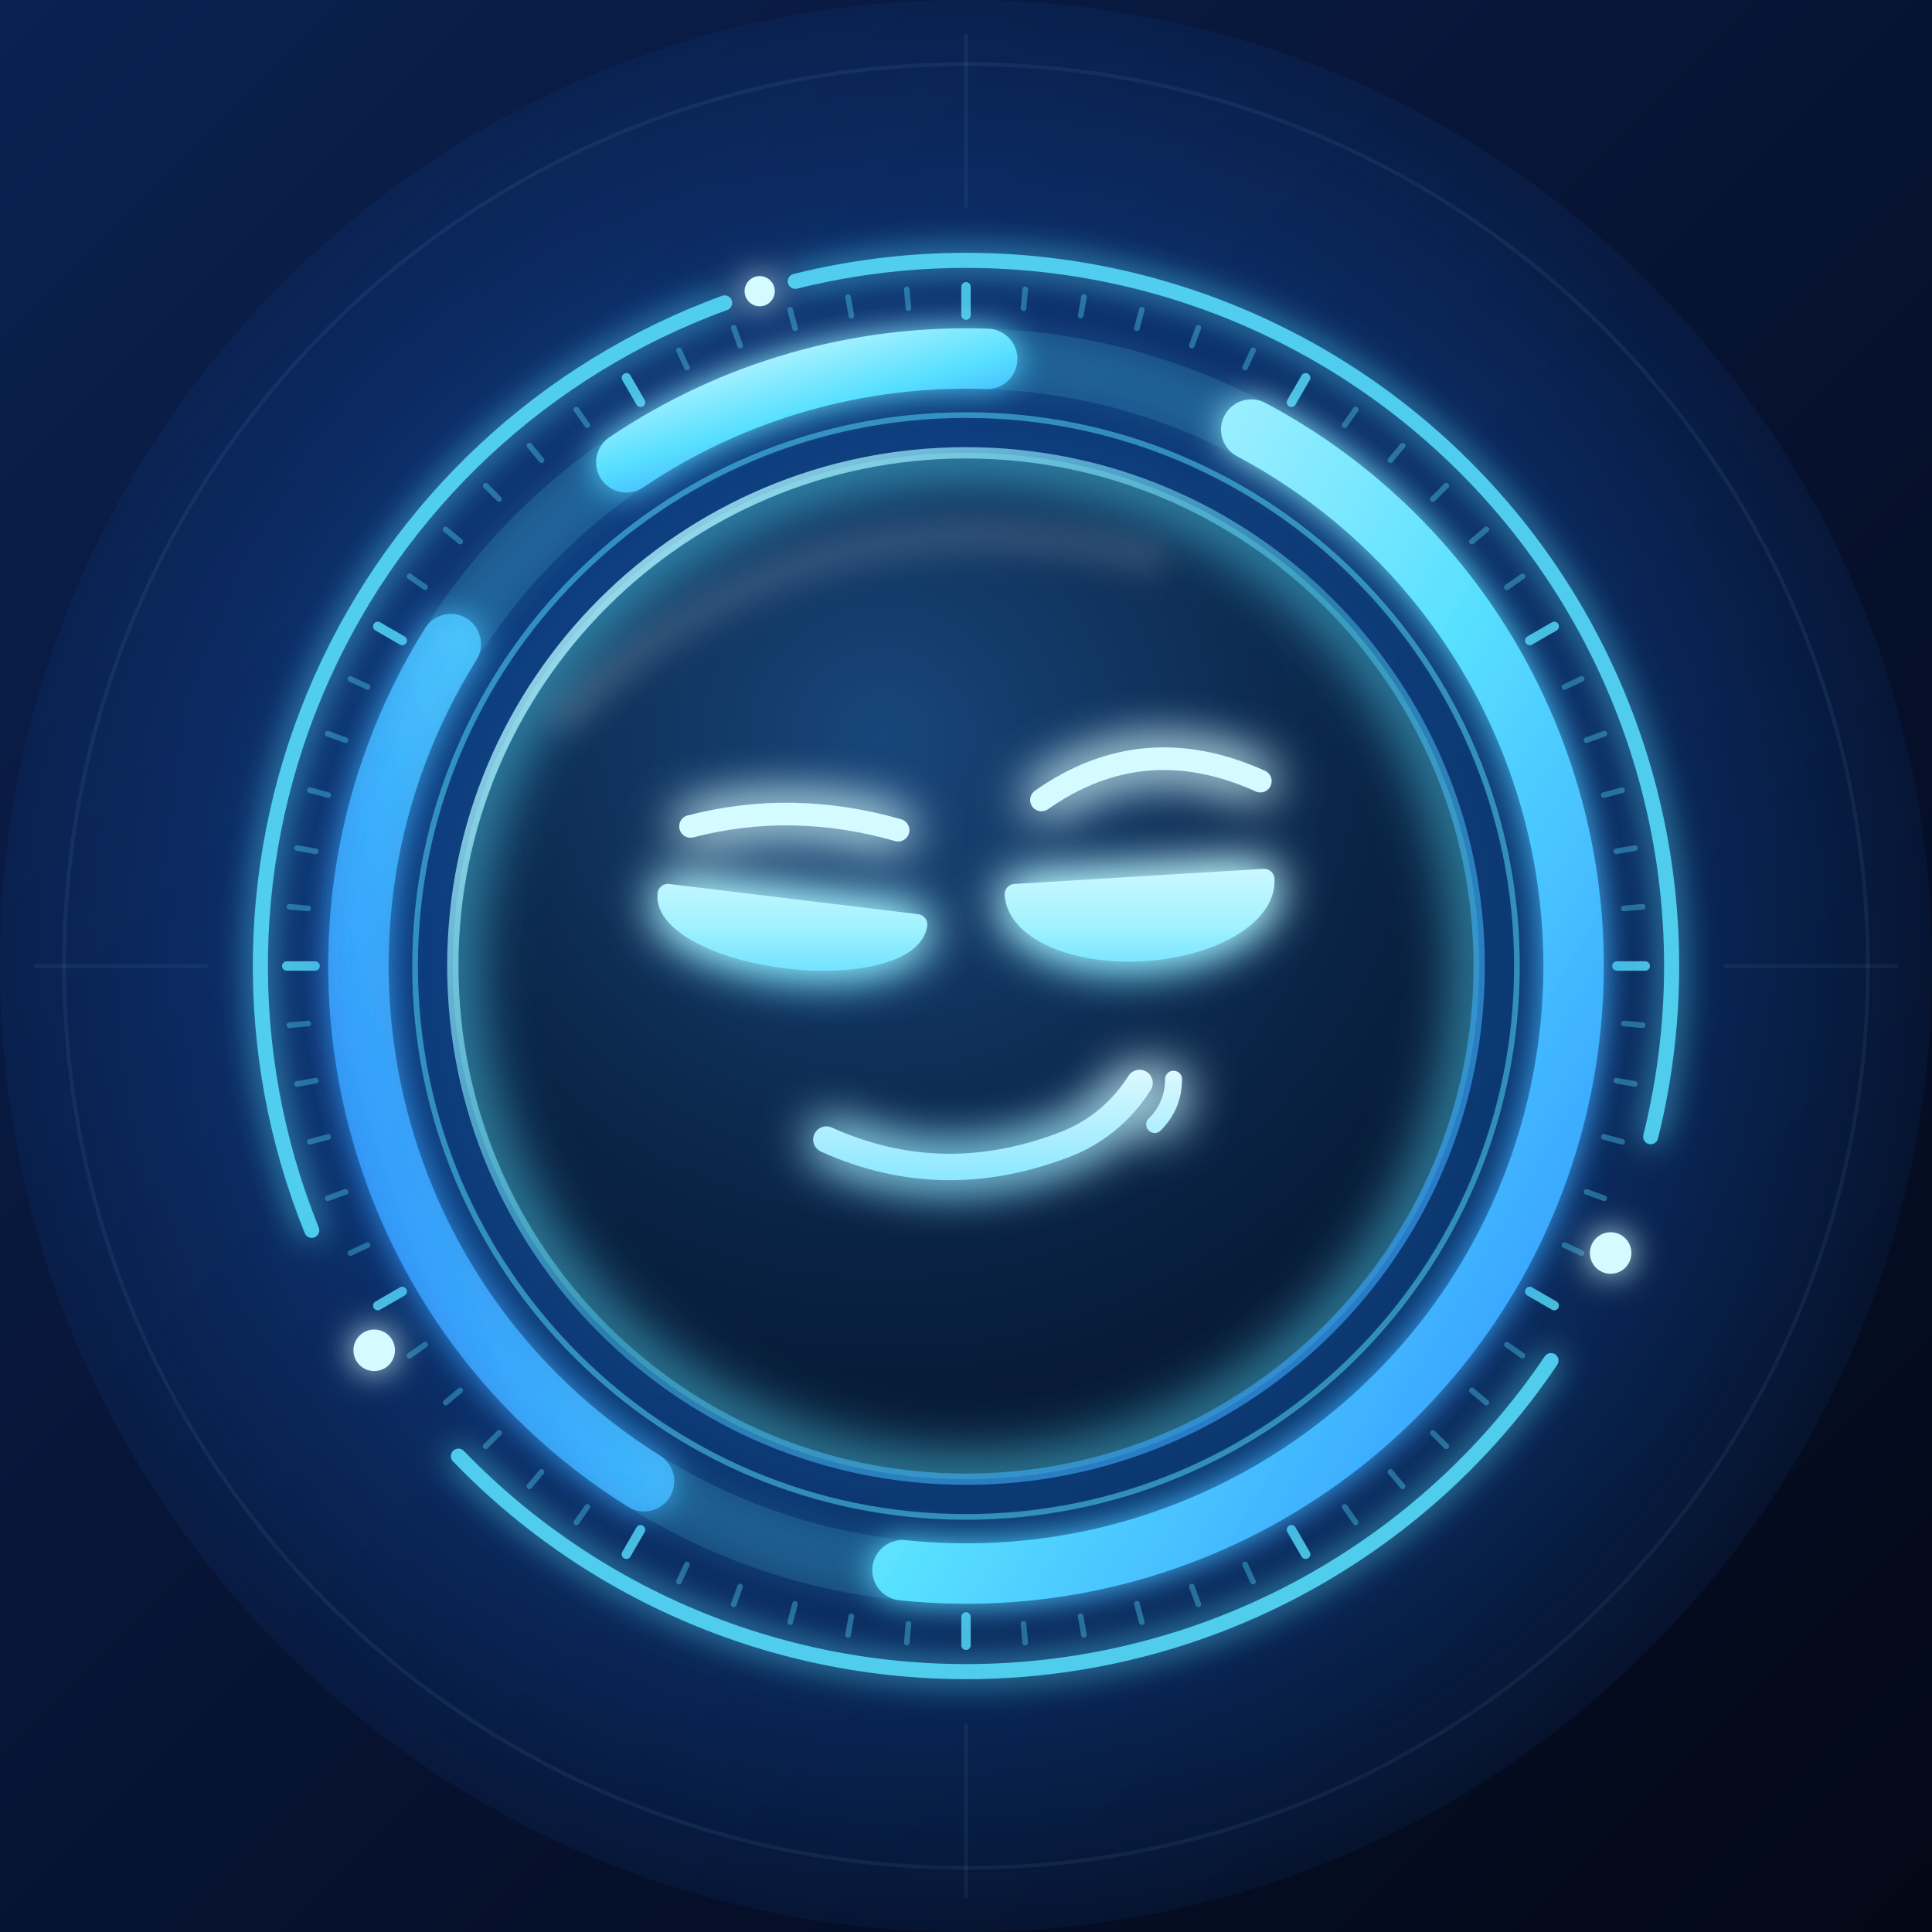
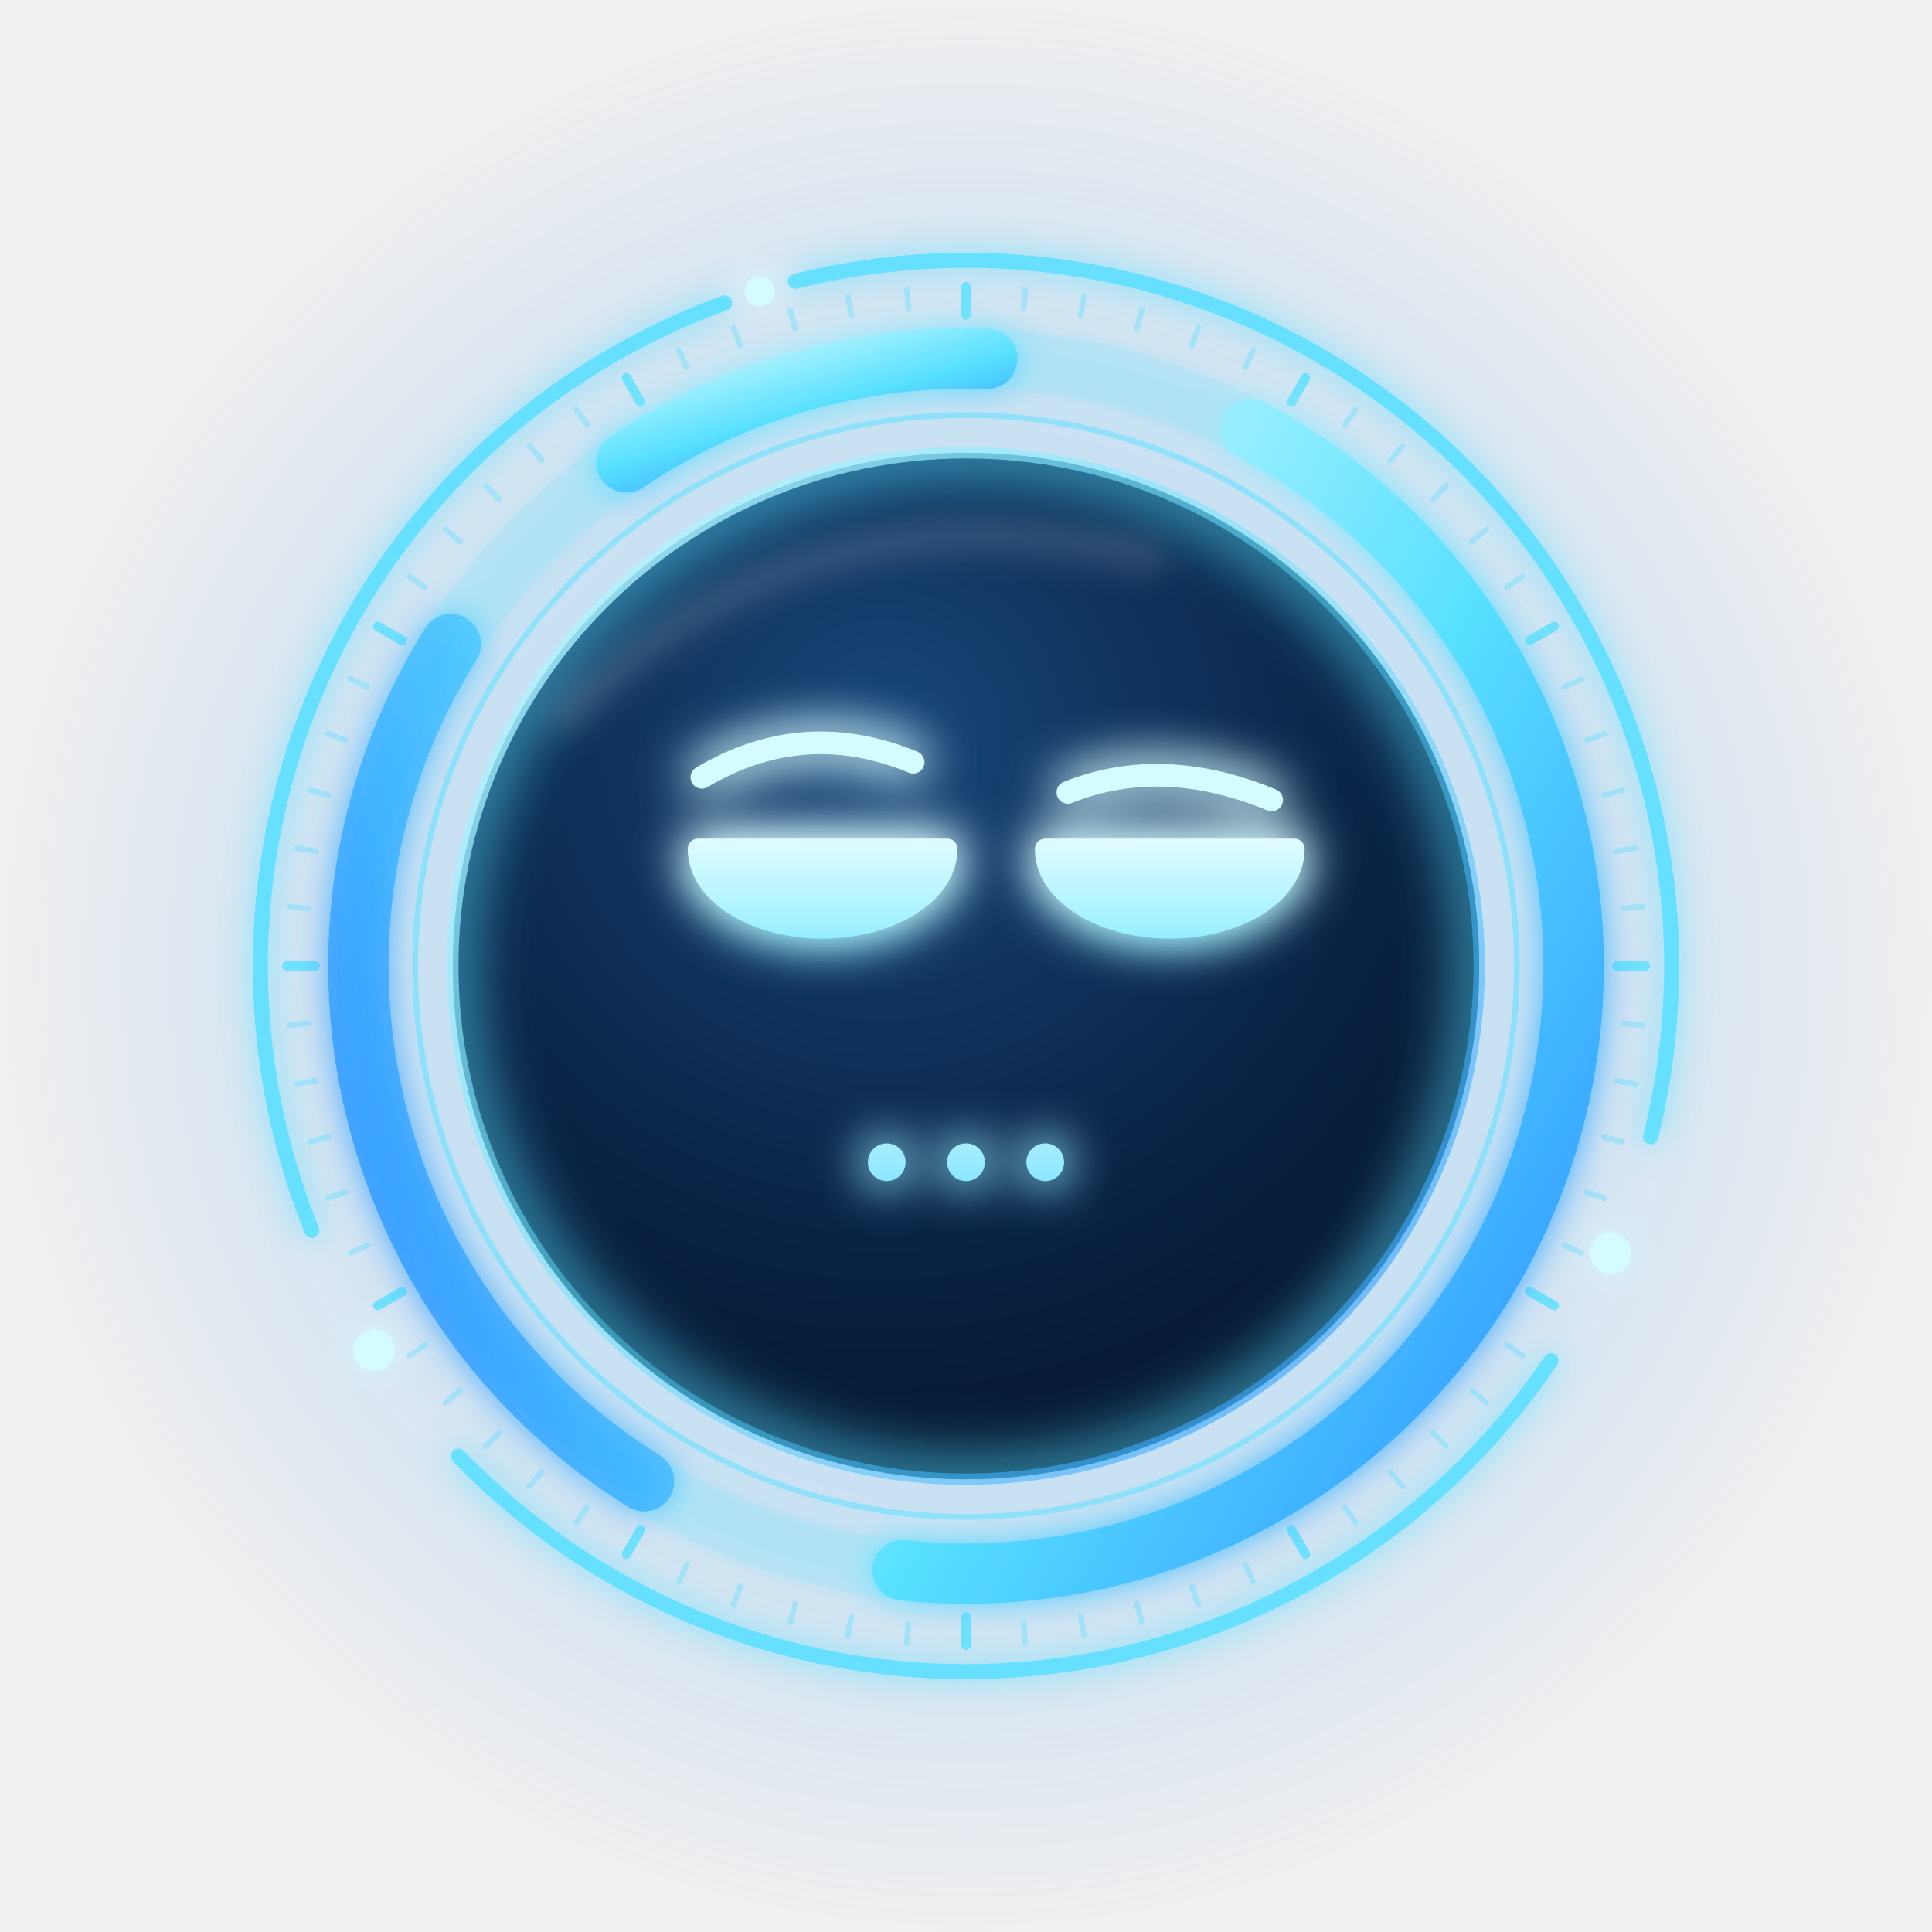
<svg xmlns="http://www.w3.org/2000/svg" viewBox="0 0 1024 1024" width="1024" height="1024">
  <defs>
-     <linearGradient id="bg" x1="0" y1="0" x2="1" y2="1">
-       <stop offset="0" stop-color="#0B2150" />
-       <stop offset=".55" stop-color="#061230" />
-       <stop offset="1" stop-color="#030816" />
-     </linearGradient>
-     <radialGradient id="halo" cx="50%" cy="50%" r="55%">
-       <stop offset="0" stop-color="#17C8FF" stop-opacity=".7" />
-       <stop offset=".6" stop-color="#1A7BFF" stop-opacity=".26" />
+     <radialGradient id="halo" cx="50%" cy="50%" r="50%">
+       <stop offset="0" stop-color="#17C8FF" stop-opacity=".4" />
      <stop offset="1" stop-color="#1A7BFF" stop-opacity="0" />
    </radialGradient>
    <linearGradient id="ringA" x1="0" y1="0" x2="1" y2="1">
      <stop offset="0" stop-color="#D4FBFF" />
      <stop offset=".5" stop-color="#58E0FF" />
      <stop offset="1" stop-color="#2B8CFF" />
    </linearGradient>
    <linearGradient id="ringB" x1="1" y1="0" x2="0" y2="1">
      <stop offset="0" stop-color="#58E0FF" />
      <stop offset="1" stop-color="#2B8CFF" />
    </linearGradient>
    <radialGradient id="face" cx="42%" cy="28%" r="90%">
      <stop offset="0" stop-color="#18467A" />
      <stop offset=".5" stop-color="#0A2548" />
      <stop offset="1" stop-color="#030D20" />
    </radialGradient>
    <radialGradient id="under" cx="50%" cy="50%" r="50%">
      <stop offset="0" stop-color="#3FD2FF" stop-opacity=".32" />
      <stop offset="1" stop-color="#3FD2FF" stop-opacity="0" />
    </radialGradient>
    <linearGradient id="rim" x1="0" y1="0" x2="1" y2="1">
      <stop offset="0" stop-color="#D4FBFF" stop-opacity=".95" />
      <stop offset=".5" stop-color="#58E0FF" stop-opacity=".4" />
      <stop offset="1" stop-color="#2B8CFF" stop-opacity=".7" />
    </linearGradient>
    <linearGradient id="eyeFill" gradientUnits="userSpaceOnUse" x1="0" y1="430" x2="0" y2="540">
      <stop offset="0" stop-color="#F4FEFF" />
      <stop offset=".55" stop-color="#A2F2FF" />
      <stop offset="1" stop-color="#3FD2FF" />
    </linearGradient>
    <linearGradient id="mouthFill" gradientUnits="userSpaceOnUse" x1="0" y1="550" x2="0" y2="660">
      <stop offset="0" stop-color="#F4FEFF" />
      <stop offset="1" stop-color="#5BDDFF" />
    </linearGradient>
    <clipPath id="faceClip">
      <circle cx="512" cy="512" r="272" />
    </clipPath>
    <filter id="innerGlow" x="-20%" y="-20%" width="140%" height="140%">
      <feGaussianBlur stdDeviation="14" />
    </filter>
    <filter id="soft" x="-20%" y="-50%" width="140%" height="200%">
      <feGaussianBlur stdDeviation="8" />
    </filter>
    <filter id="bloom" x="-30%" y="-30%" width="160%" height="160%">
      <feGaussianBlur in="SourceGraphic" stdDeviation="13" result="b" />
      <feMerge>
        <feMergeNode in="b" />
        <feMergeNode in="b" />
        <feMergeNode in="SourceGraphic" />
      </feMerge>
    </filter>
    <filter id="bloomSoft" x="-20%" y="-20%" width="140%" height="140%">
      <feGaussianBlur in="SourceGraphic" stdDeviation="9" result="b" />
      <feMerge>
        <feMergeNode in="b" />
        <feMergeNode in="SourceGraphic" />
      </feMerge>
    </filter>
  </defs>
-   <rect width="1024" height="1024" fill="url(#bg)" />
-   <g stroke="#8FE9FF" stroke-opacity=".07" stroke-width="2" fill="none">
-     <circle cx="512" cy="512" r="478" />
-     <path d="M512 18V110M512 914V1006M18 512H110M914 512H1006" />
-   </g>
  <circle cx="512" cy="512" r="512" fill="url(#halo)" />
  <g transform="translate(512 512) scale(1) translate(-512 -512)">
    <g filter="url(#bloomSoft)">
      <path d="M421.52 149.11A374 374 0 0 1 874.89 602.48" fill="none" stroke="#58E0FF" stroke-opacity=".85" stroke-width="8" stroke-linecap="round" />
      <path d="M822.06 721.14A374 374 0 0 1 242.97 771.8" fill="none" stroke="#58E0FF" stroke-opacity=".85" stroke-width="8" stroke-linecap="round" />
      <path d="M165.23 652.1A374 374 0 0 1 384.08 160.55" fill="none" stroke="#58E0FF" stroke-opacity=".85" stroke-width="8" stroke-linecap="round" />
      <circle cx="853.67" cy="664.12" r="11" fill="#D4FBFF" />
      <circle cx="198.34" cy="715.69" r="11" fill="#D4FBFF" />
      <circle cx="402.65" cy="154.34" r="8" fill="#D4FBFF" />
    </g>
    <g>
      <path d="M860.67 542.5L870.63 543.38M856.68 572.78L866.53 574.51M850.07 602.59L859.73 605.17M840.89 631.71L850.29 635.13M829.21 659.92L838.27 664.14M798.7 712.75L806.89 718.49M780.12 736.98L787.78 743.4M759.49 759.49L766.56 766.56M736.98 780.12L743.4 787.78M712.75 798.7L718.49 806.89M659.92 829.21L664.14 838.27M631.71 840.89L635.13 850.29M602.59 850.07L605.17 859.73M572.78 856.68L574.51 866.53M542.5 860.67L543.38 870.63M481.5 860.67L480.62 870.63M451.22 856.68L449.49 866.53M421.41 850.07L418.83 859.73M392.29 840.89L388.87 850.29M364.08 829.21L359.86 838.27M311.25 798.7L305.51 806.89M287.02 780.12L280.6 787.78M264.51 759.49L257.44 766.56M243.88 736.98L236.22 743.4M225.3 712.75L217.11 718.49M194.79 659.92L185.73 664.14M183.11 631.71L173.71 635.13M173.93 602.59L164.27 605.17M167.32 572.78L157.47 574.51M163.33 542.5L153.37 543.38M163.33 481.5L153.37 480.62M167.32 451.22L157.47 449.49M173.93 421.41L164.27 418.83M183.11 392.29L173.71 388.87M194.79 364.08L185.73 359.86M225.3 311.25L217.11 305.51M243.88 287.02L236.22 280.6M264.51 264.51L257.44 257.44M287.02 243.88L280.6 236.22M311.25 225.3L305.51 217.11M364.08 194.79L359.86 185.73M392.29 183.11L388.87 173.71M421.41 173.93L418.83 164.27M451.22 167.32L449.49 157.47M481.5 163.33L480.62 153.37M542.5 163.33L543.38 153.37M572.78 167.32L574.51 157.47M602.59 173.93L605.17 164.27M631.71 183.11L635.13 173.71M659.92 194.79L664.14 185.73M712.75 225.3L718.49 217.11M736.98 243.88L743.4 236.22M759.49 264.51L766.56 257.44M780.12 287.02L787.78 280.6M798.7 311.25L806.89 305.51M829.21 364.08L838.27 359.86M840.89 392.29L850.29 388.87M850.07 421.41L859.73 418.83M856.68 451.22L866.53 449.49M860.67 481.5L870.63 480.62" fill="none" stroke="#58E0FF" stroke-opacity=".36" stroke-width="3" stroke-linecap="round" />
      <path d="M857 512L872 512M810.78 684.5L823.77 692M684.5 810.78L692 823.77M512 857L512 872M339.5 810.78L332 823.77M213.22 684.5L200.23 692M167 512L152 512M213.22 339.5L200.23 332M339.5 213.22L332 200.23M512 167L512 152M684.5 213.22L692 200.23M810.78 339.5L823.77 332" fill="none" stroke="#58E0FF" stroke-opacity=".8" stroke-width="5" stroke-linecap="round" />
    </g>
    <g filter="url(#bloomSoft)">
      <circle cx="512" cy="512" r="322" fill="none" stroke="#58E0FF" stroke-opacity=".14" stroke-width="32" />
      <path d="M663.17 227.69A322 322 0 0 1 478.34 832.24" fill="none" stroke="url(#ringA)" stroke-width="32" stroke-linecap="round" />
      <path d="M341.37 785.07A322 322 0 0 1 238.93 341.37" fill="none" stroke="url(#ringB)" stroke-width="32" stroke-linecap="round" stroke-opacity=".85" />
      <path d="M331.94 245.05A322 322 0 0 1 523.24 190.2" fill="none" stroke="url(#ringA)" stroke-width="32" stroke-linecap="round" />
    </g>
    <circle cx="512" cy="512" r="292" fill="none" stroke="#58E0FF" stroke-opacity=".5" stroke-width="3" />
    <circle cx="512" cy="512" r="272" fill="url(#face)" />
    <g clip-path="url(#faceClip)">
      <circle cx="512" cy="512" r="274" fill="none" stroke="#58E0FF" stroke-opacity=".55" stroke-width="30" filter="url(#innerGlow)" />
      <ellipse cx="512" cy="1010" rx="330" ry="250" fill="url(#under)" />
    </g>
    <circle cx="512" cy="512" r="272" fill="none" stroke="url(#rim)" stroke-width="6" />
    <path d="M300 380Q430 250 610 296" fill="none" stroke="#fff" stroke-opacity=".16" stroke-width="16" stroke-linecap="round" filter="url(#soft)" />
    <g filter="url(#bloom)">
-       <path d="M354 474L486 490A66.48 26 6.91 0 1 354 474Z" fill="url(#eyeFill)" stroke="url(#eyeFill)" stroke-width="11" stroke-linejoin="round" />
-       <path d="M538 474L670 466A66.12 34 -3.47 0 1 538 474Z" fill="url(#eyeFill)" stroke="url(#eyeFill)" stroke-width="11" stroke-linejoin="round" />
-       <path d="M366 438Q420 424 476 440" fill="none" stroke="#D4FBFF" stroke-width="12" stroke-linecap="round" />
-       <path d="M552 424Q606 386 668 414" fill="none" stroke="#D4FBFF" stroke-width="12" stroke-linecap="round" />
-       <path d="M438 604Q500 632 566 606Q590 596 604 574" fill="none" stroke="url(#mouthFill)" stroke-width="14" stroke-linecap="round" stroke-linejoin="round" />
-       <path d="M612 596Q622 586 622 572" fill="none" stroke="url(#mouthFill)" stroke-width="9" stroke-linecap="round" />
+       <path d="M370 450L502 450A66 42 0 0 1 370 450Z" fill="url(#eyeFill)" stroke="url(#eyeFill)" stroke-width="11" stroke-linejoin="round" />
+       <path d="M554 450L686 450A66 42 0 0 1 554 450Z" fill="url(#eyeFill)" stroke="url(#eyeFill)" stroke-width="11" stroke-linejoin="round" />
+       <path d="M372 412Q426 380 484 404" fill="none" stroke="#D4FBFF" stroke-width="12" stroke-linecap="round" />
+       <path d="M566 420Q616 400 674 424" fill="none" stroke="#D4FBFF" stroke-width="12" stroke-linecap="round" />
+       <circle cx="470" cy="616" r="10" fill="url(#mouthFill)" />
+       <circle cx="512" cy="616" r="10" fill="url(#mouthFill)" />
+       <circle cx="554" cy="616" r="10" fill="url(#mouthFill)" />
    </g>
  </g>
</svg>
